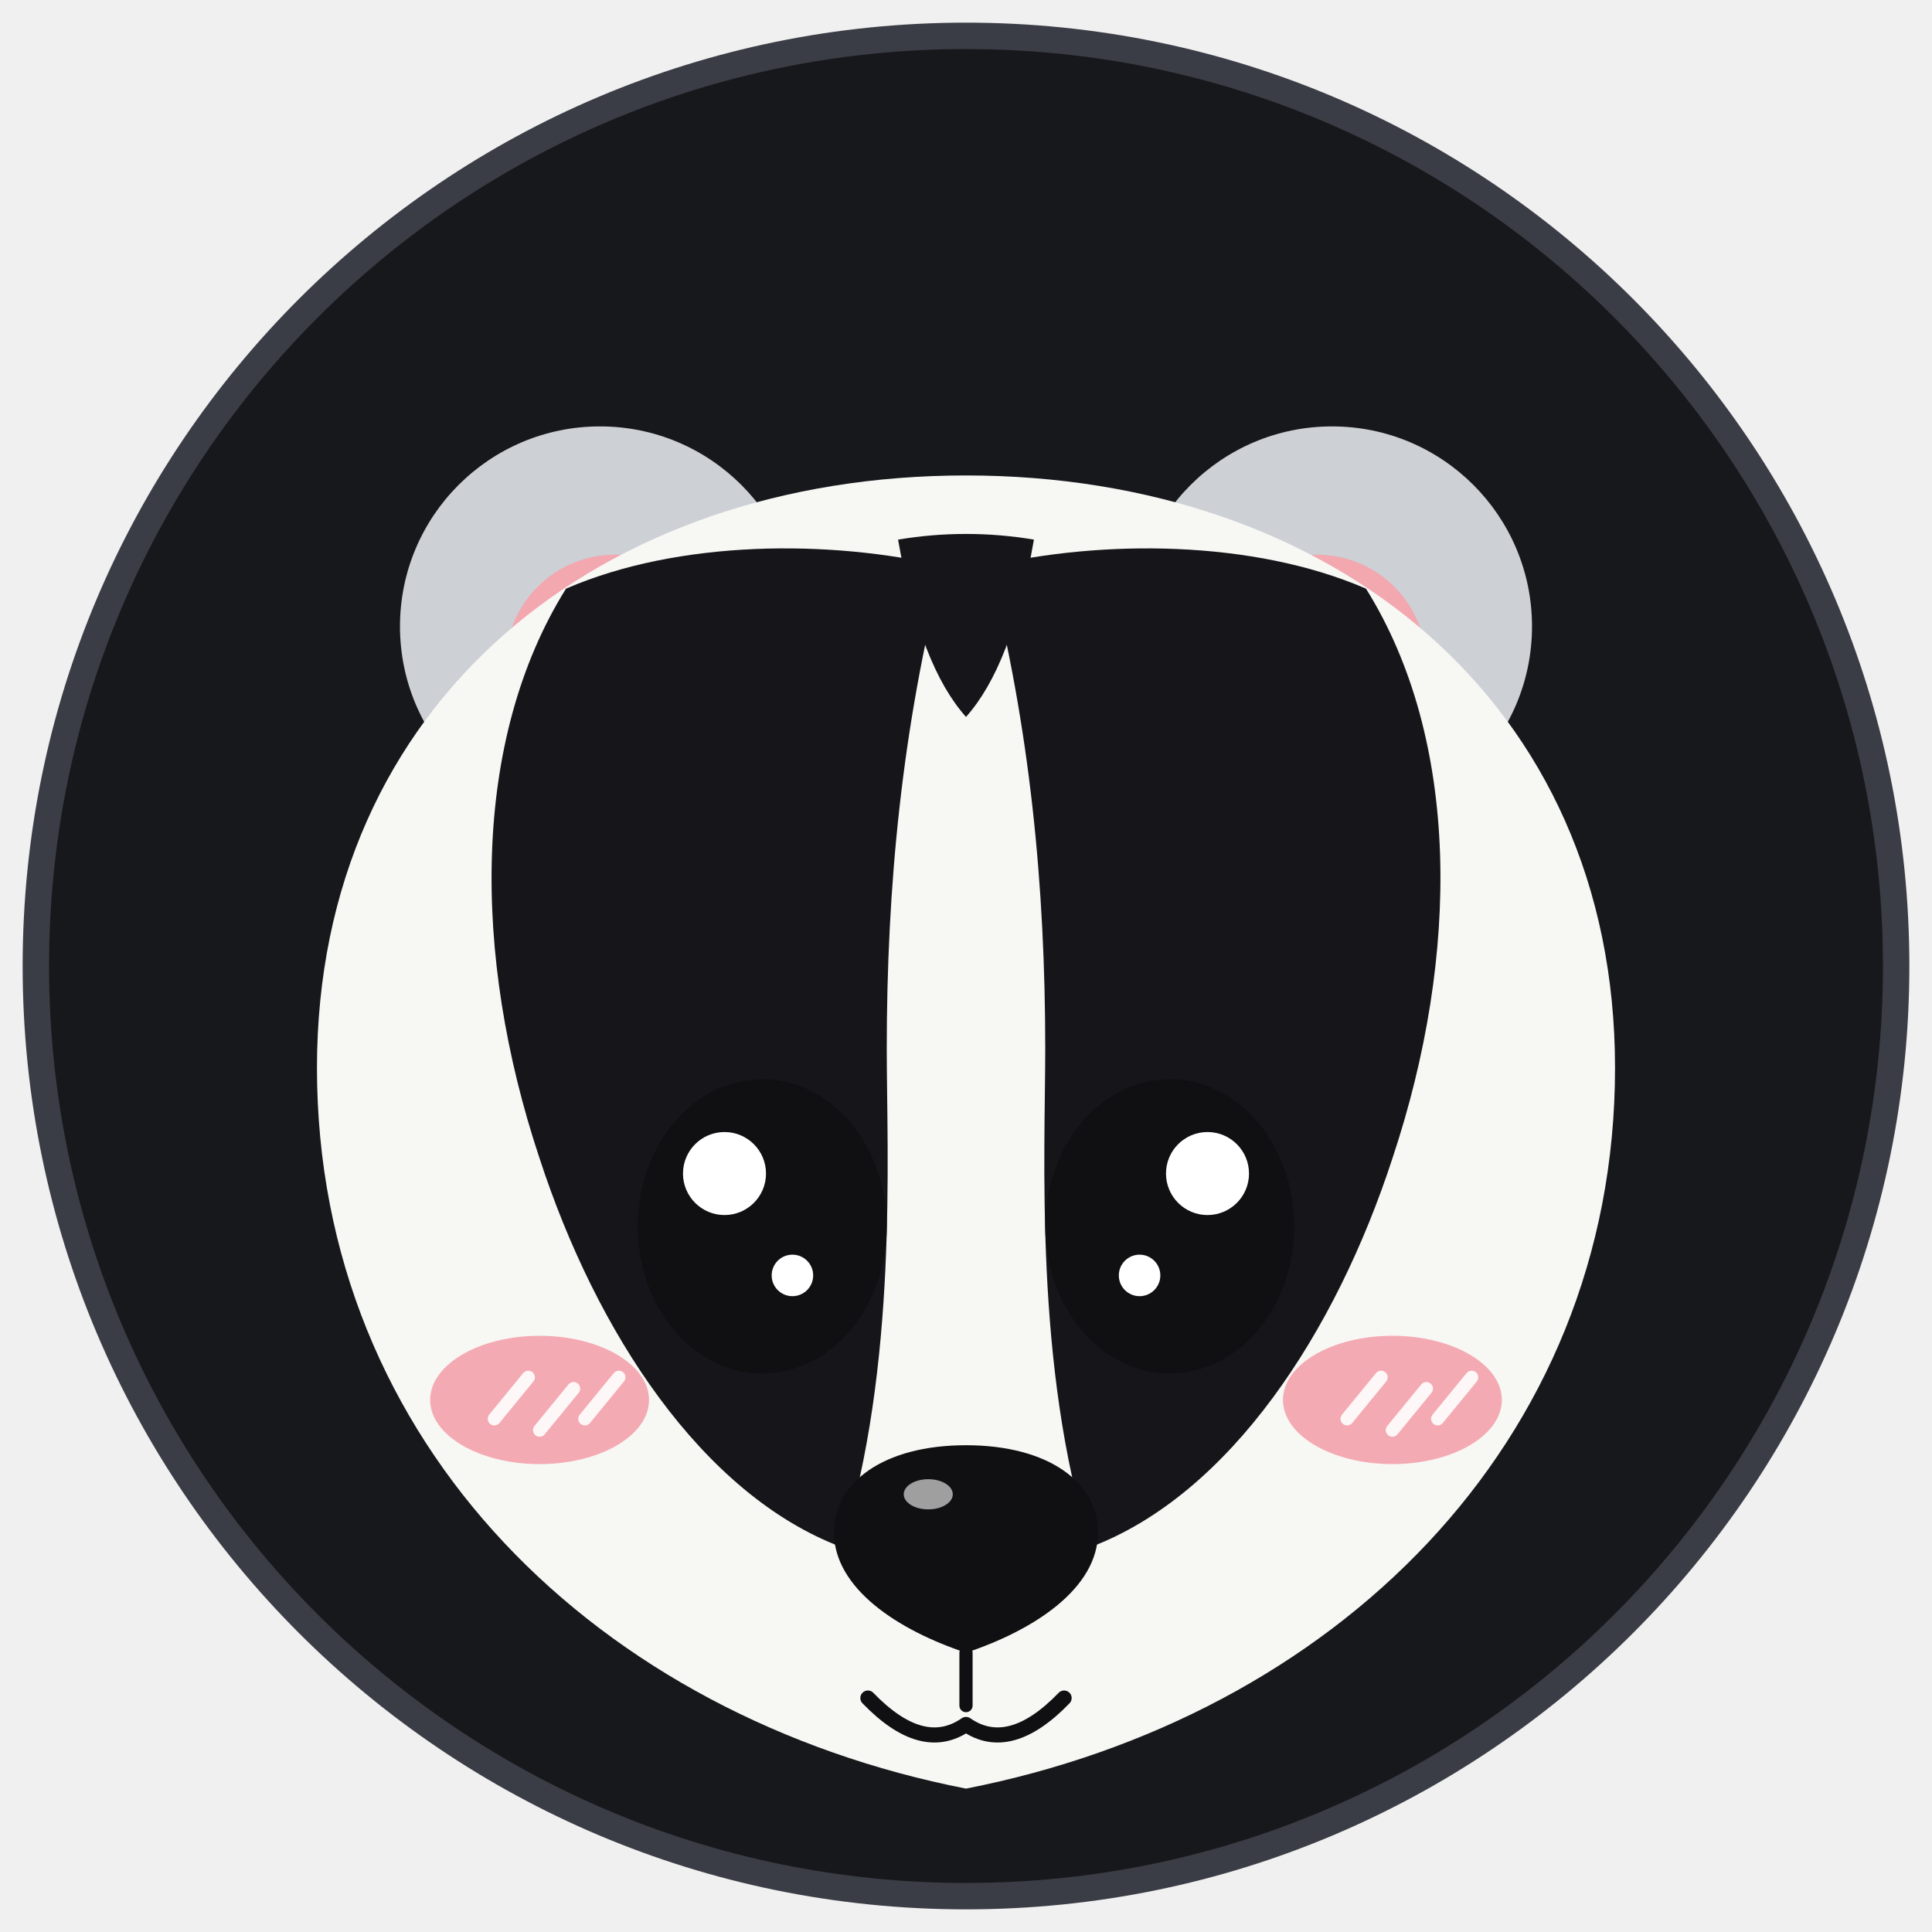
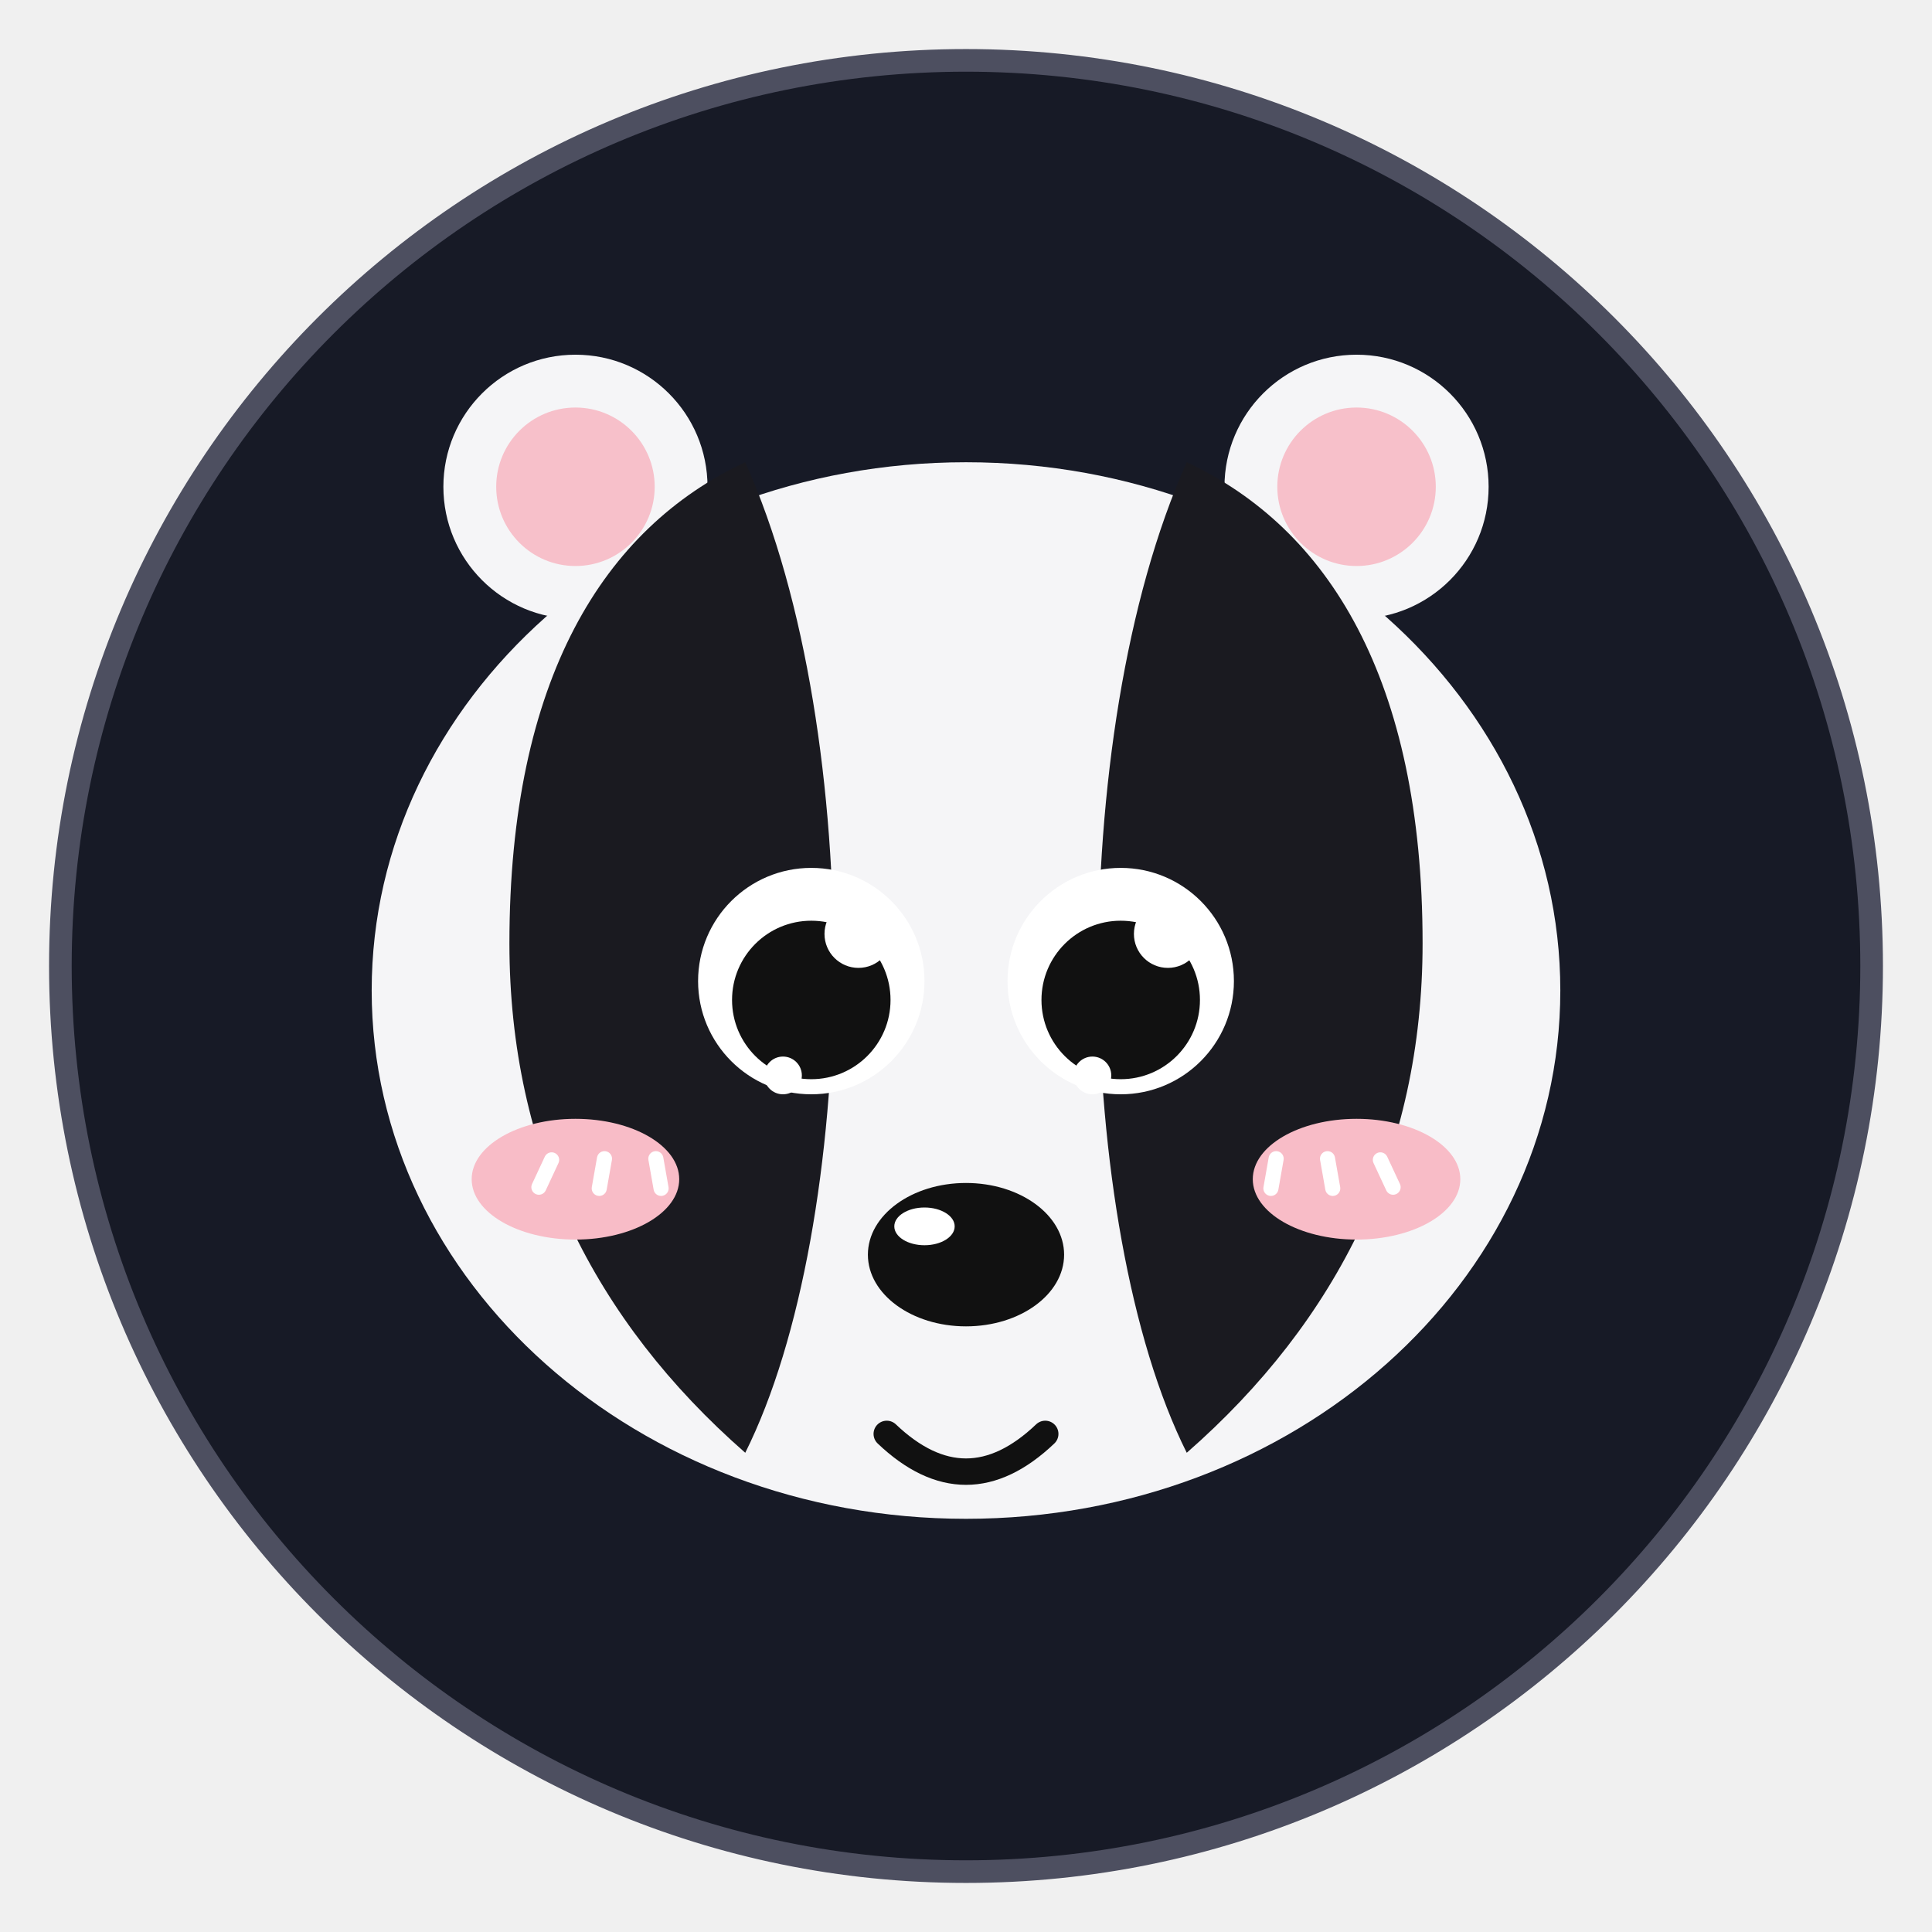
- <svg xmlns="http://www.w3.org/2000/svg" viewBox="0 0 1024 1024" width="1024" height="1024" role="img" aria-label="seek badger logo">
-   <circle cx="512" cy="512" r="500" fill="#3a3d45" />
-   <circle cx="512" cy="512" r="486" fill="#17181c" />
-   <circle cx="318" cy="332" r="106" fill="#cdd0d5" />
-   <circle cx="706" cy="332" r="106" fill="#cdd0d5" />
-   <circle cx="326" cy="352" r="58" fill="#f3a7af" />
-   <circle cx="698" cy="352" r="58" fill="#f3a7af" />
-   <path d="M512 252            C706 252 856 372 856 566            C856 766 706 910 512 948            C318 910 168 766 168 566            C168 372 318 252 512 252 Z" fill="#f7f7f4" />
-   <ellipse cx="286" cy="742" rx="58" ry="34" fill="#f4aab2" />
-   <ellipse cx="738" cy="742" rx="58" ry="34" fill="#f4aab2" />
-   <g stroke="#ffffff" stroke-width="7" stroke-linecap="round" opacity="0.9">
-     <path d="M262 752 l18 -22" />
-     <path d="M286 758 l18 -22" />
-     <path d="M310 752 l18 -22" />
-     <path d="M714 752 l18 -22" />
-     <path d="M738 758 l18 -22" />
-     <path d="M762 752 l18 -22" />
-   </g>
-   <g fill="#16161a">
-     <path id="stripe" d="M500 300              C440 286 360 286 300 312              C250 392 250 506 286 614              C316 706 372 792 446 820              C476 724 470 612 470 556              C470 470 478 386 500 300 Z" />
-     <use href="#stripe" transform="matrix(-1,0,0,1,1024,0)" />
-     <path d="M476 286 C500 282 524 282 548 286              C540 332 528 362 512 380              C496 362 484 332 476 286 Z" />
-   </g>
-   <g>
-     <ellipse cx="404" cy="650" rx="66" ry="78" fill="#101012" />
-     <ellipse cx="620" cy="650" rx="66" ry="78" fill="#101012" />
-     <circle cx="384" cy="622" r="22" fill="#ffffff" />
-     <circle cx="640" cy="622" r="22" fill="#ffffff" />
-     <circle cx="420" cy="676" r="11" fill="#ffffff" />
-     <circle cx="604" cy="676" r="11" fill="#ffffff" />
-   </g>
-   <path d="M512 766            C556 766 582 786 582 812            C582 842 548 864 512 876            C476 864 442 842 442 812            C442 786 468 766 512 766 Z" fill="#101012" />
-   <ellipse cx="492" cy="792" rx="13" ry="8" fill="#ffffff" opacity="0.6" />
-   <path d="M512 876 L512 904" fill="none" stroke="#101012" stroke-width="7" stroke-linecap="round" />
-   <path d="M460 900 Q489 930 512 914 Q535 930 564 900" fill="none" stroke="#101012" stroke-width="8" stroke-linecap="round" stroke-linejoin="round" />
+ <svg xmlns="http://www.w3.org/2000/svg" viewBox="0 0 1024 1024">
+   <circle cx="512" cy="512" r="480" fill="#171a26" />
+   <circle cx="512" cy="512" r="480" fill="none" stroke="#4d4f60" stroke-width="12" />
+   <circle cx="305" cy="258" r="70" fill="#f5f5f7" />
+   <circle cx="719" cy="258" r="70" fill="#f5f5f7" />
+   <circle cx="305" cy="258" r="42" fill="#f7c0ca" />
+   <circle cx="719" cy="258" r="42" fill="#f7c0ca" />
+   <ellipse cx="512" cy="525" rx="315" ry="280" fill="#f5f5f7" />
+   <path d="     M395 245     C320 280 270 360 270 500     C270 610 315 700 395 770     C455 650 460 390 395 245     Z" fill="#1a1a20" />
+   <path d="     M629 245     C704 280 754 360 754 500     C754 610 709 700 629 770     C569 650 564 390 629 245     Z" fill="#1a1a20" />
+   <circle cx="430" cy="520" r="60" fill="#fff" />
+   <circle cx="594" cy="520" r="60" fill="#fff" />
+   <circle cx="430" cy="530" r="42" fill="#111" />
+   <circle cx="594" cy="530" r="42" fill="#111" />
+   <circle cx="455" cy="495" r="18" fill="#fff" />
+   <circle cx="619" cy="495" r="18" fill="#fff" />
+   <circle cx="415" cy="570" r="10" fill="#fff" />
+   <circle cx="579" cy="570" r="10" fill="#fff" />
+   <ellipse cx="305" cy="625" rx="55" ry="32" fill="#f8bcc7" />
+   <ellipse cx="719" cy="625" rx="55" ry="32" fill="#f8bcc7" />
+   <rect x="285" y="610" width="8" height="24" rx="4" fill="#fff" transform="rotate(25 289 622)" />
+   <rect x="315" y="610" width="8" height="24" rx="4" fill="#fff" transform="rotate(10 319 622)" />
+   <rect x="345" y="610" width="8" height="24" rx="4" fill="#fff" transform="rotate(-10 349 622)" />
+   <rect x="671" y="610" width="8" height="24" rx="4" fill="#fff" transform="rotate(10 675 622)" />
+   <rect x="701" y="610" width="8" height="24" rx="4" fill="#fff" transform="rotate(-10 705 622)" />
+   <rect x="731" y="610" width="8" height="24" rx="4" fill="#fff" transform="rotate(-25 735 622)" />
+   <ellipse cx="512" cy="665" rx="52" ry="38" fill="#111" />
+   <ellipse cx="490" cy="650" rx="16" ry="10" fill="#fff" />
+   <path d="M470 760 Q512 800 554 760" fill="none" stroke="#111" stroke-width="14" stroke-linecap="round" />
</svg>
